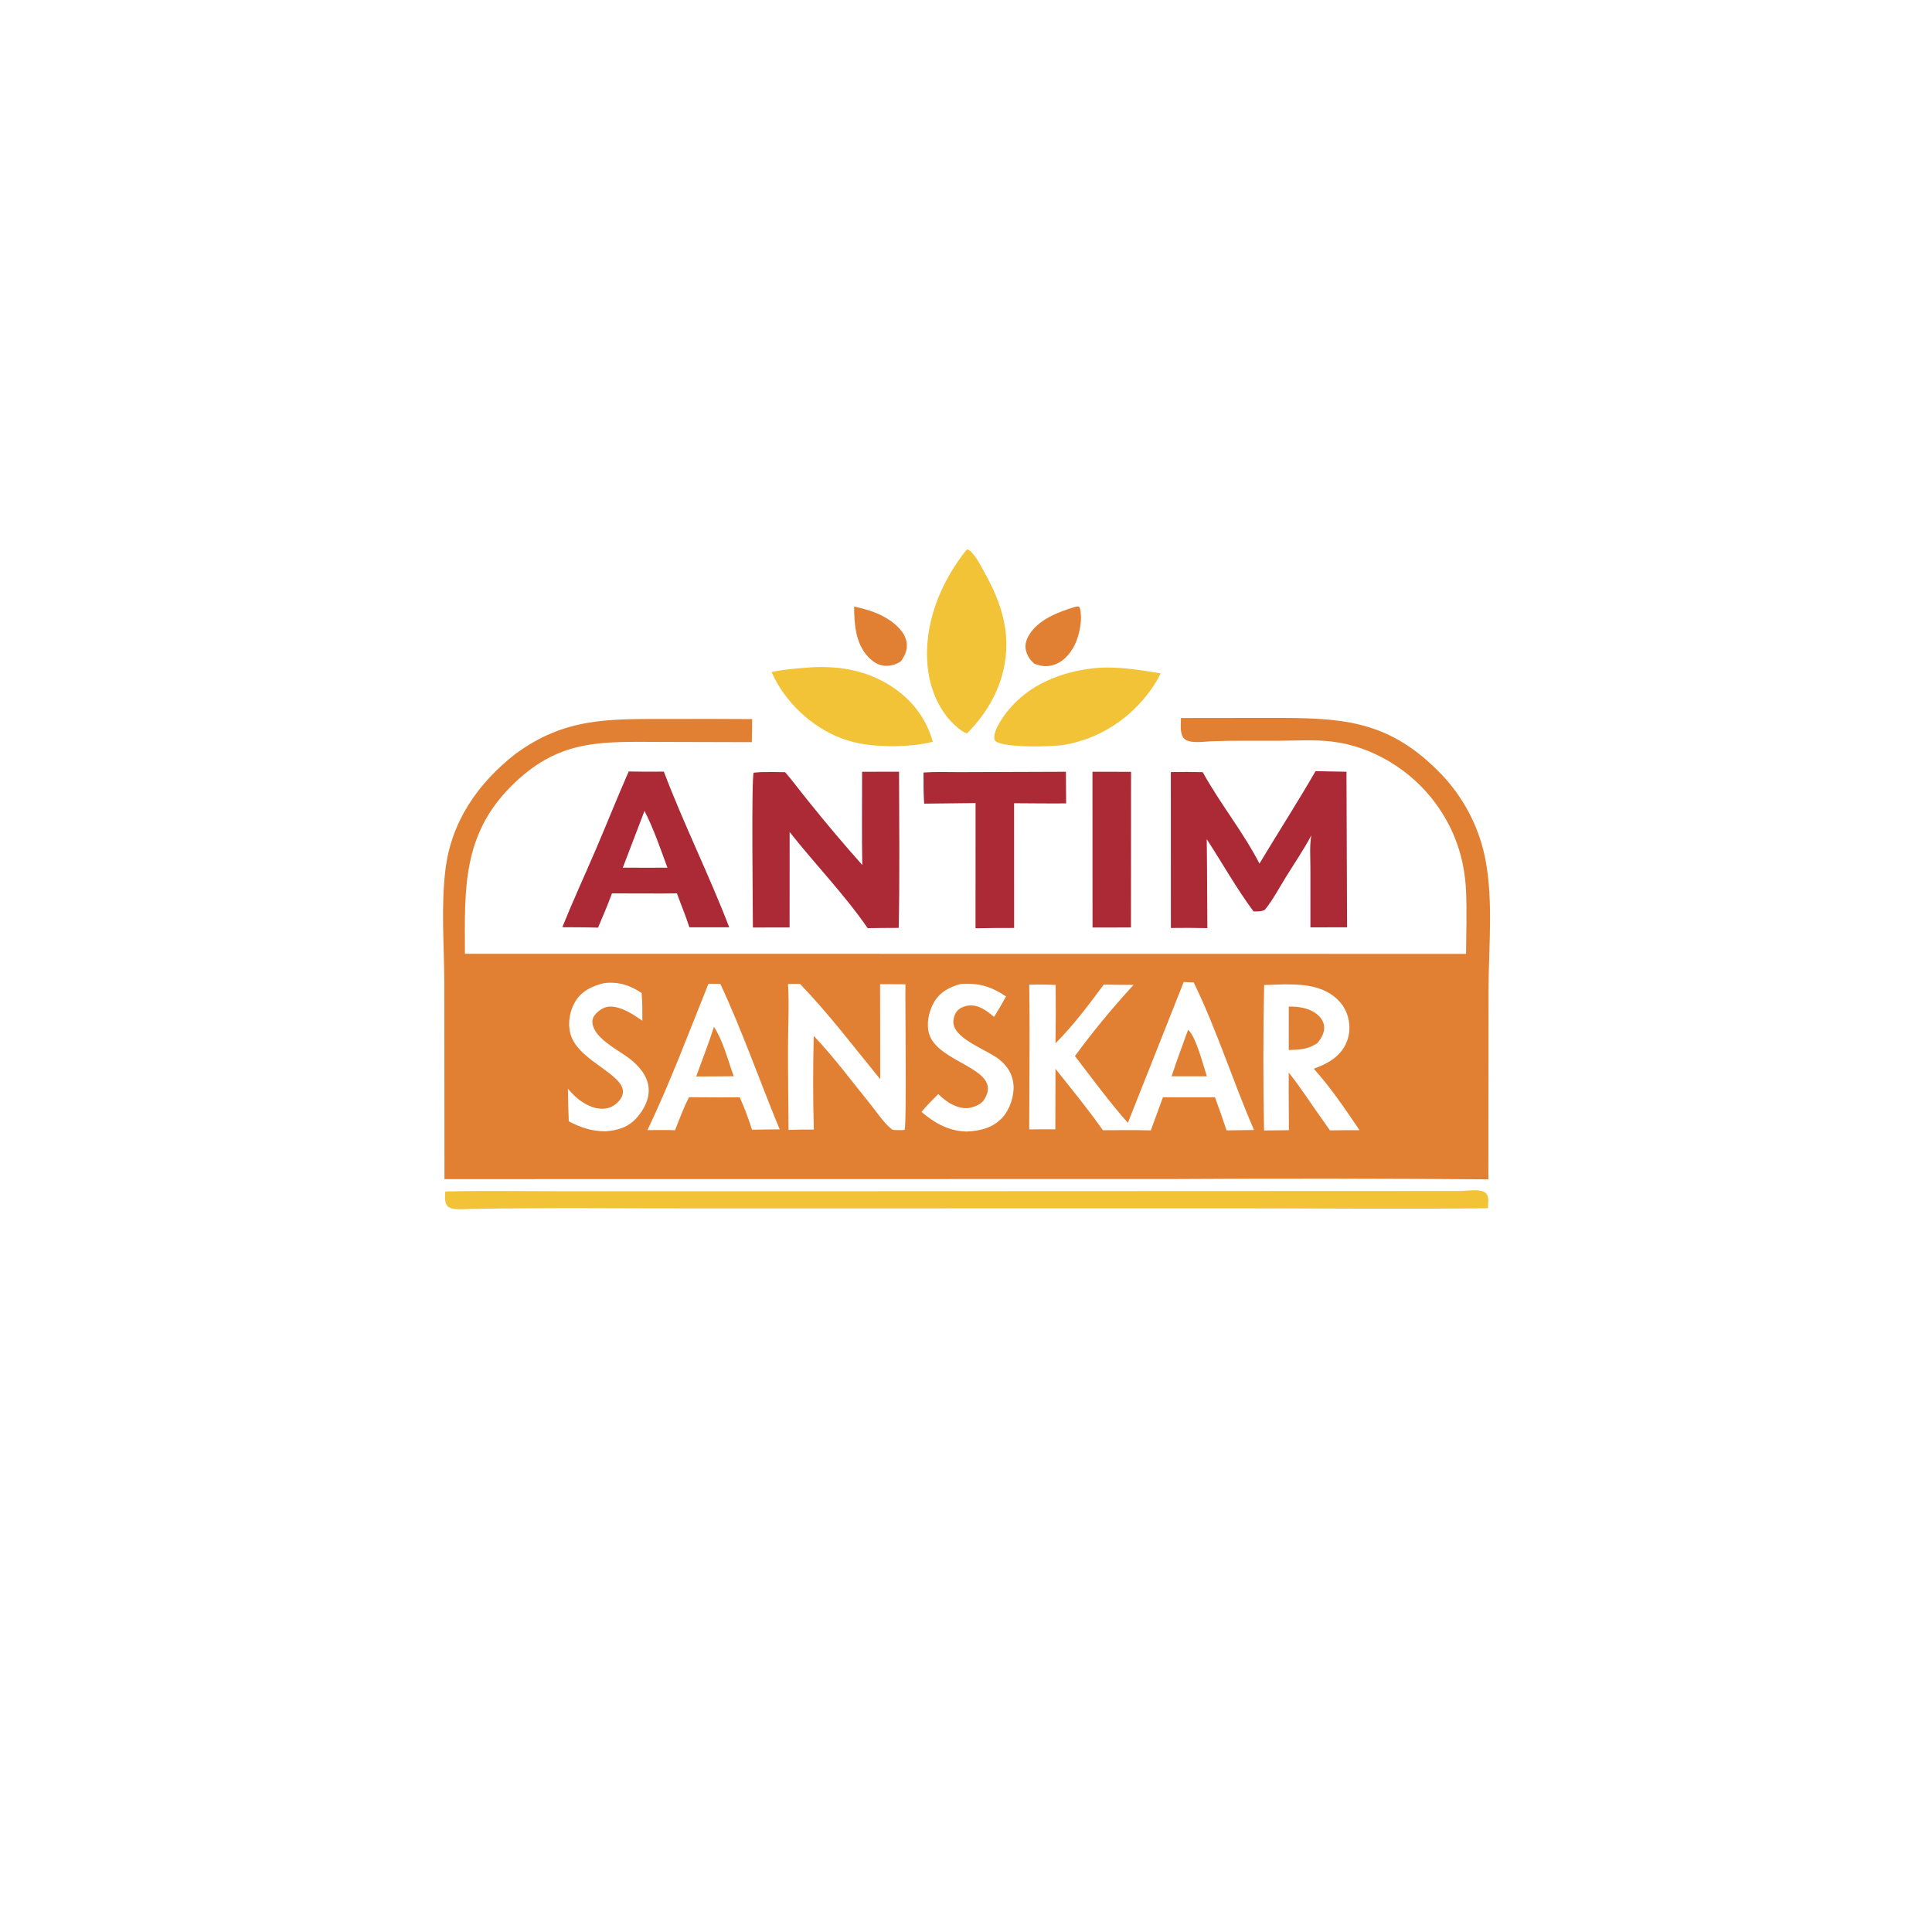
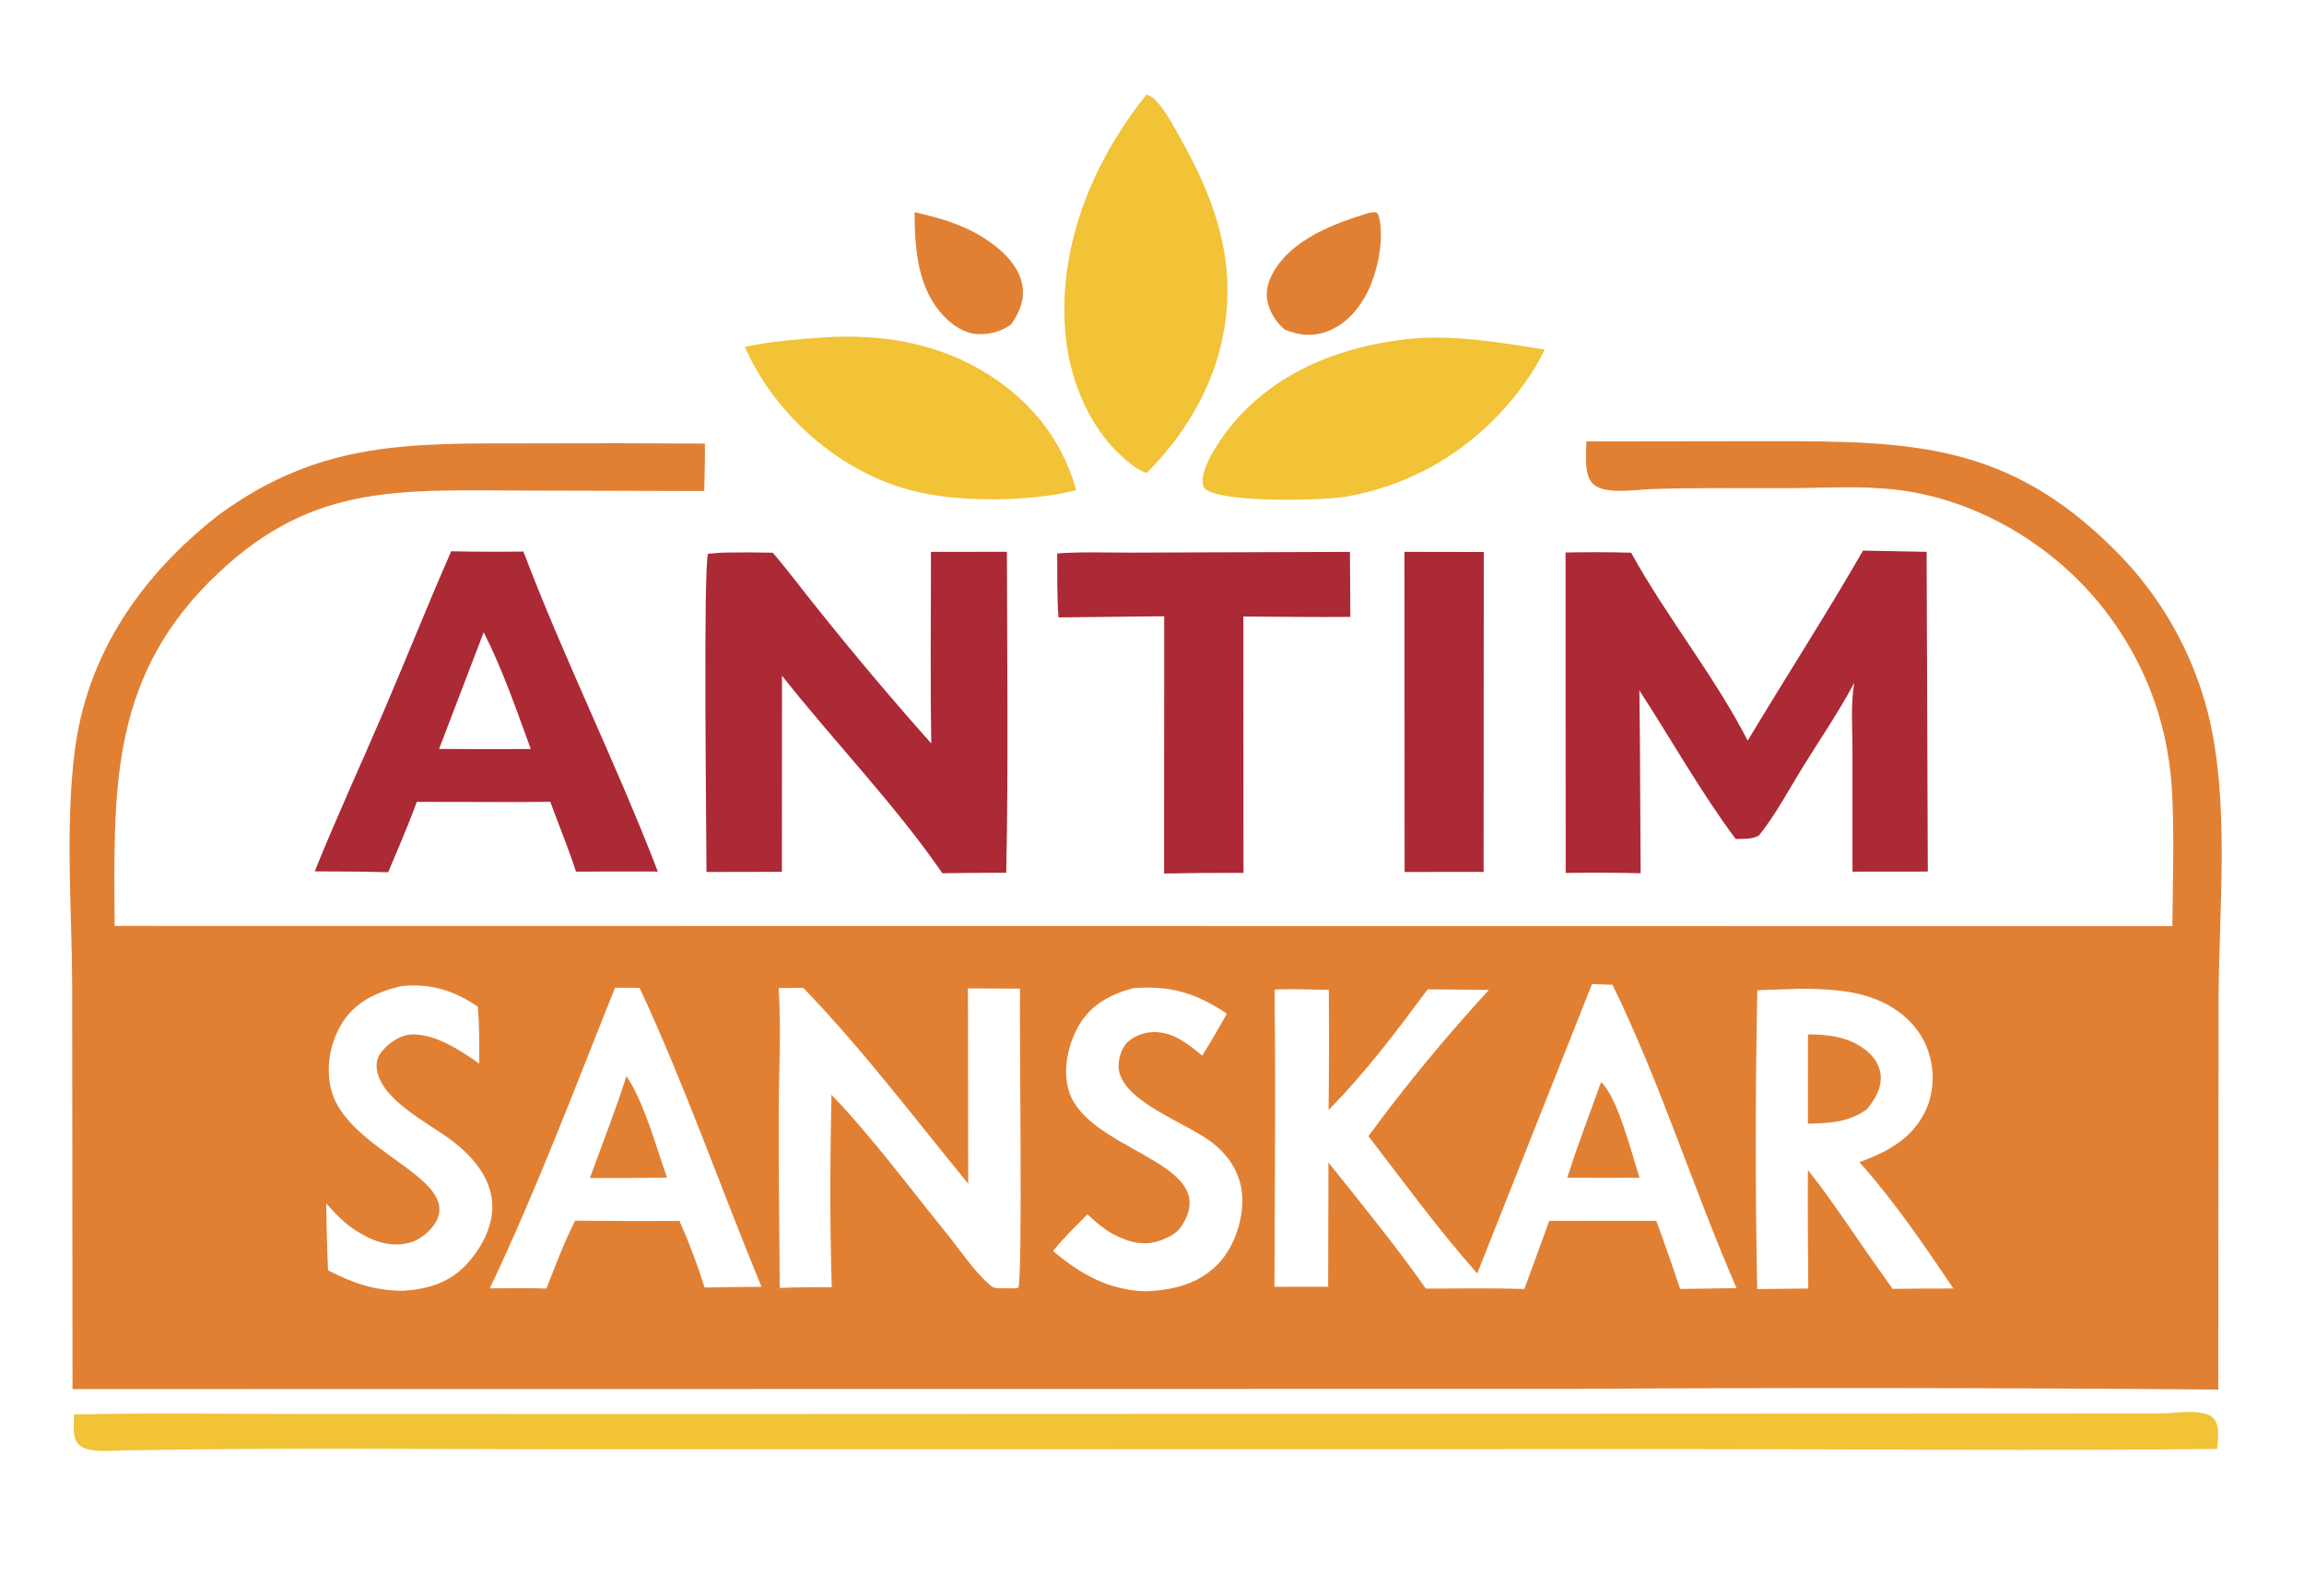
- <svg xmlns="http://www.w3.org/2000/svg" width="977" height="977">
-   <path fill="#E18033" transform="scale(0.954102 0.954102)" d="M452.712 321.46C459.063 322.896 465.221 324.627 470.743 328.201C474.968 330.936 479.543 335.015 480.472 340.188C481.177 344.114 479.753 347.232 477.596 350.408C475.126 352.156 472.475 352.92 469.431 352.906C465.892 352.889 462.781 350.864 460.392 348.402C453.438 341.237 452.748 330.88 452.712 321.46Z" />
-   <path fill="#E18033" transform="scale(0.954102 0.954102)" d="M570.259 321.525L571.707 321.471L572.285 322.047C573.824 327.355 572.493 334.62 570.527 339.703C568.498 344.948 564.789 349.912 559.438 352.063C555.542 353.63 551.908 353.284 548.118 351.709C546.203 350.049 544.859 348.111 544.035 345.693C543.055 342.821 543.547 340.068 544.944 337.428C549.697 328.442 561.145 324.233 570.259 321.525Z" />
-   <path fill="#AC2936" transform="scale(0.954102 0.954102)" d="M579.026 409.042L599.48 409.082L599.43 491.583L579.066 491.597L579.026 409.042Z" />
-   <path fill="#F2C237" transform="scale(0.954102 0.954102)" d="M429.816 353.705C443.694 352.921 457.122 354.92 469.345 361.876C481.657 368.883 490.604 379.434 494.395 393.148C487.885 394.774 480.968 395.377 474.275 395.504C464.44 395.556 454.895 394.766 445.643 391.197C429.749 385.066 415.795 371.753 408.936 356.18C415.833 354.732 422.801 354.194 429.816 353.705Z" />
-   <path fill="#F2C237" transform="scale(0.954102 0.954102)" d="M579.78 354.175C591.587 352.94 603.538 355.025 615.171 356.871C613.773 359.867 612.002 362.764 610.082 365.455C598.905 381.121 582.512 391.728 563.529 394.872C557.416 395.805 532.431 396.462 527.788 392.918C527.121 392.409 527.056 391.877 526.997 391.056C526.704 386.959 531.487 380.073 533.974 376.971C545.349 362.785 562.117 356.176 579.78 354.175Z" />
-   <path fill="#AC2936" transform="scale(0.954102 0.954102)" d="M508.378 409.248L564.964 409.052L565.074 425.819C555.885 425.915 546.679 425.764 537.488 425.729L537.508 484.125L537.514 491.83Q527.279 491.796 517.046 492.001L517.073 425.653L489.82 425.948C489.409 420.474 489.519 414.943 489.488 409.454C495.713 408.995 502.129 409.259 508.378 409.248Z" />
-   <path fill="#F2C237" transform="scale(0.954102 0.954102)" d="M512.468 291.166C513.424 291.408 514.011 291.741 514.694 292.435C517.412 295.201 519.298 298.935 521.194 302.287C528.021 314.361 533.352 327.242 533.392 341.345C533.445 359.675 525.294 375.874 512.575 388.697C510.779 388.215 509.077 386.893 507.653 385.734C498.248 378.081 492.969 365.629 491.717 353.799C489.309 331.032 498.403 308.709 512.468 291.166Z" />
-   <path fill="#AC2936" transform="scale(0.954102 0.954102)" d="M333.23 408.9Q342.536 409.097 351.843 408.968C362.407 436.848 375.813 463.649 386.499 491.482L365.394 491.501C363.456 485.45 360.95 479.483 358.779 473.5L351.375 473.575L324.351 473.521C322.131 479.659 319.493 485.654 316.973 491.674C310.674 491.448 304.341 491.508 298.037 491.446C303.616 477.597 309.869 464.058 315.753 450.341C321.662 436.564 327.191 422.622 333.23 408.9ZM341.603 429.788L330.1 459.876L342.405 459.928L353.743 459.892C350.068 449.863 346.463 439.309 341.603 429.788Z" />
-   <path fill="#AC2936" transform="scale(0.954102 0.954102)" d="M456.929 409.046L476.513 409.031C476.562 436.604 476.915 464.237 476.337 491.803L472.625 491.811C468.379 491.808 464.129 491.89 459.883 491.934C447.568 474.071 431.987 458.048 418.525 440.976L418.498 491.566L399.05 491.599C399.046 481.119 398.188 413.61 399.45 409.541L403.27 409.236Q409.707 409.116 416.144 409.274C420.348 414.169 424.221 419.437 428.299 424.45Q442.215 441.834 457.022 458.467C456.723 442.01 456.949 425.508 456.929 409.046Z" />
-   <path fill="#AC2936" transform="scale(0.954102 0.954102)" d="M697.266 408.726L713.665 409.039L713.971 491.495L694.549 491.515L694.546 460.106C694.542 454.46 694.047 448.385 695.005 442.819C691.018 450.312 686.122 457.471 681.646 464.694C678.069 470.464 674.682 476.926 670.425 482.201C668.58 483.238 666.487 483.042 664.424 483.086C655.421 471.018 647.833 457.424 639.598 444.775L639.74 458.618L639.926 491.927Q630.261 491.695 620.595 491.845L620.567 409.216Q629.019 409.04 637.469 409.266C646.634 425.903 658.888 440.92 667.534 457.736C677.356 441.339 687.728 425.298 697.266 408.726Z" />
-   <path fill="#F2C237" transform="scale(0.954102 0.954102)" d="M774.117 631.25C777.54 631.255 785.179 629.813 787.656 632.517C789.397 634.417 788.719 638.022 788.603 640.395C743.41 640.921 698.151 640.445 652.951 640.44L374.096 640.484C333.032 640.548 291.878 639.991 250.826 640.742C247.365 640.618 239.642 641.846 237.191 639.257C235.4 637.366 235.942 633.917 235.99 631.509C255.578 631.05 275.241 631.373 294.836 631.376L399.539 631.396L774.117 631.25Z" />
-   <path fill="#E18033" transform="scale(0.954102 0.954102)" d="M625.933 380.568L673.509 380.506C709.516 380.494 734.581 380.979 761.987 408.381Q763.082 409.46 764.139 410.575Q765.196 411.69 766.215 412.84Q767.234 413.991 768.214 415.175Q769.193 416.359 770.132 417.576Q771.07 418.793 771.967 420.04Q772.864 421.288 773.718 422.566Q774.572 423.843 775.382 425.149Q776.193 426.455 776.958 427.788Q777.724 429.12 778.443 430.478Q779.163 431.835 779.837 433.217Q780.51 434.598 781.136 436.001Q781.763 437.405 782.341 438.829Q782.919 440.252 783.449 441.695Q783.978 443.137 784.459 444.597Q784.939 446.057 785.37 447.532Q785.801 449.007 786.181 450.496C791.963 473.59 789.006 500.824 788.949 524.583L788.872 625.085Q705.201 624.398 621.528 624.912L235.582 624.959L235.493 520.756C235.408 500.914 233.688 480.615 236.093 460.873C239.196 435.402 253.335 415.072 273.25 399.549C299.558 380.208 322.912 381.097 353.757 381.074Q376.199 380.972 398.641 381.128C398.705 385.199 398.535 389.296 398.467 393.368L350.741 393.24C318.1 393.13 295.932 391.638 270.85 416.777C244.931 442.754 246.29 471.621 246.432 505.516L777.032 505.578C777.149 494.566 777.495 483.485 777.037 472.48C776.317 455.181 771.045 439.523 760.723 425.559C747.855 408.149 727.305 395.481 705.684 393.009C696.43 391.951 686.952 392.578 677.648 392.618C665.902 392.669 654.104 392.447 642.369 392.875C638.436 393.019 630.417 394.398 627.545 391.409C625.22 388.99 625.918 383.621 625.933 380.568ZM627.394 520.483L597.793 595.13C587.822 583.882 578.896 571.644 569.735 559.733C579.21 546.765 589.939 533.857 600.782 522.027Q592.89 521.908 584.997 521.871C576.996 532.673 568.944 543.411 559.455 552.969Q559.661 537.489 559.518 522.009C554.868 521.93 550.166 521.7 545.521 521.932Q545.702 536.59 545.684 551.25L545.503 598.578L559.349 598.57L559.428 566.506C567.932 577.229 576.686 587.834 584.544 599.046C593.005 599.032 601.491 598.886 609.949 599.136L616.372 581.573L643.97 581.587Q647.19 590.304 650.099 599.13L664.653 598.921C653.428 573.085 645.027 546.013 632.672 520.689C630.917 520.623 629.144 520.611 627.394 520.483ZM680.8 521.73L670.02 522.082Q669.206 560.624 669.982 599.165L683.15 599.018C683.111 588.839 682.962 578.649 683.062 568.471C689.839 576.997 695.693 586.28 702.073 595.107L704.904 599.119Q712.738 598.996 720.574 599.015C712.984 587.777 705.392 576.577 696.344 566.443C703.326 563.888 709.806 560.51 713.245 553.472C715.735 548.374 715.84 542.279 713.792 537.012C711.503 531.128 706.644 526.914 700.883 524.561C694.543 521.972 687.557 521.737 680.8 521.73ZM417.66 521.53C418.331 532.147 417.722 543.041 417.674 553.699C417.606 568.75 417.87 583.818 417.939 598.872C422.418 598.683 426.869 598.66 431.351 598.706C430.844 582.252 430.905 565.508 431.285 549.048C441.907 560.153 451.273 572.875 460.967 584.808C464.441 589.086 468.158 594.811 472.361 598.302C473.237 599.03 474.154 598.93 475.232 598.959C476.196 598.985 477.161 598.967 478.125 598.985L479.454 598.867C480.64 596.529 479.688 530.64 479.906 521.686L466.458 521.626L466.531 571.979C452.503 554.875 439.407 537.445 424.015 521.487L417.66 521.53ZM375.476 521.445C365.097 547.317 355.159 573.817 343.172 598.975C348.031 598.97 352.917 598.854 357.772 599.027C360.089 593.137 362.313 587.191 365.177 581.539L381.375 581.625L392.081 581.589Q395.833 589.987 398.564 598.77Q405.904 598.608 413.245 598.597C402.659 572.961 393.513 546.639 381.8 521.478L375.476 521.445ZM508.986 521.581C502.93 523.291 497.952 525.906 494.798 531.66C492.177 536.443 490.818 543.006 492.558 548.295C497.475 563.239 529.321 566.093 522.728 580.79C521.249 584.089 519.616 585.304 516.234 586.574C512.237 588.074 508.605 587.284 504.857 585.485C501.934 584.081 499.651 582.055 497.279 579.899C494.293 582.972 491.068 585.984 488.422 589.356C495.522 595.352 502.795 599.462 512.297 599.746C519.511 599.42 526.328 597.821 531.393 592.232C535.314 587.905 537.623 580.728 537.178 574.956C536.752 569.452 533.989 565.084 529.778 561.643C523.585 556.582 506.714 551.12 505.397 542.711C505.072 540.637 505.724 537.979 506.953 536.272C508.371 534.304 511.246 533.129 513.6 532.93C518.897 532.48 523.068 535.796 526.881 538.985Q530.191 533.641 533.218 528.132C525.23 522.77 518.601 520.804 508.986 521.581ZM320.084 521.086C313.787 522.667 308.208 525.194 304.79 531.057C301.89 536.032 300.827 542.364 302.331 547.954C306.511 563.493 335.292 570.324 329.4 581.632C328.117 584.094 325.135 586.543 322.439 587.23C317.335 588.531 312.83 586.755 308.558 584.02C305.635 582.149 303.274 579.662 301.004 577.064Q301.092 585.7 301.466 594.328C308.006 597.693 313.513 599.588 320.93 599.613C327.56 599.138 333.027 597.465 337.59 592.332C341.388 588.06 344.364 582.233 343.756 576.389C343.091 569.987 338.507 564.788 333.589 561.007C327.724 556.497 315.022 550.466 314.037 542.373C313.798 540.413 314.401 538.91 315.683 537.477C317.58 535.358 320.428 533.487 323.358 533.494C329.485 533.509 335.616 537.643 340.459 541.012C340.434 536.123 340.54 531.193 340.079 526.322C333.874 522.112 327.64 520.174 320.084 521.086Z" />
-   <path fill="#E18033" transform="scale(0.954102 0.954102)" d="M378.423 544.229C383.224 551.586 385.895 562.102 388.888 570.43L378.375 570.523L368.992 570.542C372.143 561.78 375.597 553.102 378.423 544.229Z" />
-   <path fill="#E18033" transform="scale(0.954102 0.954102)" d="M683.076 533.5C688.249 533.459 693.489 534.137 697.739 537.353C699.807 538.918 701.486 541.124 701.788 543.762C702.19 547.275 700.404 550.119 698.323 552.751C693.558 556.214 688.727 556.365 683.069 556.525L683.076 533.5Z" />
-   <path fill="#E18033" transform="scale(0.954102 0.954102)" d="M629.72 545.793C634.019 549.677 637.685 564.49 639.657 570.46L631.25 570.477L620.991 570.457C623.638 562.163 626.774 553.987 629.72 545.793Z" />
+ <svg xmlns="http://www.w3.org/2000/svg" width="550" height="381">
+   <clipPath id="cl_3">
+     <rect y="-1.5258789e-05" width="550.169" height="380.578" />
+   </clipPath>
+   <g clip-path="url(#cl_3)">
+     <path fill="#E18033" transform="matrix(0.925781 0 0 0.925781 -200.785 -246.935)" d="M452.712 321.46C459.063 322.896 465.221 324.627 470.743 328.201C474.968 330.936 479.543 335.015 480.472 340.188C481.177 344.114 479.753 347.232 477.596 350.408C475.126 352.156 472.475 352.92 469.431 352.906C465.892 352.889 462.781 350.864 460.392 348.402C453.438 341.237 452.748 330.88 452.712 321.46Z" />
+     <path fill="#E18033" transform="matrix(0.925781 0 0 0.925781 -200.785 -246.935)" d="M570.259 321.525L571.707 321.471L572.285 322.047C573.824 327.355 572.493 334.62 570.527 339.703C568.498 344.948 564.789 349.912 559.438 352.063C555.542 353.63 551.908 353.284 548.118 351.709C546.203 350.049 544.859 348.111 544.035 345.693C543.055 342.821 543.547 340.068 544.944 337.428C549.697 328.442 561.145 324.233 570.259 321.525Z" />
+     <path fill="#AC2936" transform="matrix(0.925781 0 0 0.925781 -200.785 -246.935)" d="M579.026 409.042L599.48 409.082L599.43 491.583L579.066 491.597L579.026 409.042Z" />
+     <path fill="#F2C237" transform="matrix(0.925781 0 0 0.925781 -200.785 -246.935)" d="M429.816 353.705C443.694 352.921 457.122 354.92 469.345 361.876C481.657 368.883 490.604 379.434 494.395 393.148C487.885 394.774 480.968 395.377 474.275 395.504C464.44 395.556 454.895 394.766 445.643 391.197C429.749 385.066 415.795 371.753 408.936 356.18C415.833 354.732 422.801 354.194 429.816 353.705Z" />
+     <path fill="#F2C237" transform="matrix(0.925781 0 0 0.925781 -200.785 -246.935)" d="M579.78 354.175C591.587 352.94 603.538 355.025 615.171 356.871C613.773 359.867 612.002 362.764 610.082 365.455C598.905 381.121 582.512 391.728 563.529 394.872C557.416 395.805 532.431 396.462 527.788 392.918C527.121 392.409 527.056 391.877 526.997 391.056C526.704 386.959 531.487 380.073 533.974 376.971C545.349 362.785 562.117 356.176 579.78 354.175Z" />
+     <path fill="#AC2936" transform="matrix(0.925781 0 0 0.925781 -200.785 -246.935)" d="M508.378 409.248L564.964 409.052L565.074 425.819C555.885 425.915 546.679 425.764 537.488 425.729L537.508 484.125L537.514 491.83Q527.279 491.796 517.046 492.001L517.073 425.653L489.82 425.948C489.409 420.474 489.519 414.943 489.488 409.454C495.713 408.995 502.129 409.259 508.378 409.248Z" />
+     <path fill="#F2C237" transform="matrix(0.925781 0 0 0.925781 -200.785 -246.935)" d="M512.468 291.166C513.424 291.408 514.011 291.741 514.694 292.435C517.412 295.201 519.298 298.935 521.194 302.287C528.021 314.361 533.352 327.242 533.392 341.345C533.445 359.675 525.294 375.874 512.575 388.697C510.779 388.215 509.077 386.893 507.653 385.734C498.248 378.081 492.969 365.629 491.717 353.799C489.309 331.032 498.403 308.709 512.468 291.166Z" />
+     <path fill="#AC2936" transform="matrix(0.925781 0 0 0.925781 -200.785 -246.935)" d="M333.23 408.9Q342.536 409.097 351.843 408.968C362.407 436.848 375.813 463.649 386.499 491.482L365.394 491.501C363.456 485.45 360.95 479.483 358.779 473.5L351.375 473.575L324.351 473.521C322.131 479.659 319.493 485.654 316.973 491.674C310.674 491.448 304.341 491.508 298.037 491.446C303.616 477.597 309.869 464.058 315.753 450.341C321.662 436.564 327.191 422.622 333.23 408.9ZM341.603 429.788L330.1 459.876L342.405 459.928L353.743 459.892C350.068 449.863 346.463 439.309 341.603 429.788Z" />
+     <path fill="#AC2936" transform="matrix(0.925781 0 0 0.925781 -200.785 -246.935)" d="M456.929 409.046L476.513 409.031C476.562 436.604 476.915 464.237 476.337 491.803L472.625 491.811C468.379 491.808 464.129 491.89 459.883 491.934C447.568 474.071 431.987 458.048 418.525 440.976L418.498 491.566L399.05 491.599C399.046 481.119 398.188 413.61 399.45 409.541L403.27 409.236Q409.707 409.116 416.144 409.274C420.348 414.169 424.221 419.437 428.299 424.45Q442.215 441.834 457.022 458.467C456.723 442.01 456.949 425.508 456.929 409.046Z" />
+     <path fill="#AC2936" transform="matrix(0.925781 0 0 0.925781 -200.785 -246.935)" d="M697.266 408.726L713.665 409.039L713.971 491.495L694.549 491.515L694.546 460.106C694.542 454.46 694.047 448.385 695.005 442.819C691.018 450.312 686.122 457.471 681.646 464.694C678.069 470.464 674.682 476.926 670.425 482.201C668.58 483.238 666.487 483.042 664.424 483.086C655.421 471.018 647.833 457.424 639.598 444.775L639.74 458.618L639.926 491.927Q630.261 491.695 620.595 491.845L620.567 409.216Q629.019 409.04 637.469 409.266C646.634 425.903 658.888 440.92 667.534 457.736C677.356 441.339 687.728 425.298 697.266 408.726Z" />
+     <path fill="#F2C237" transform="matrix(0.925781 0 0 0.925781 -200.785 -246.935)" d="M774.117 631.25C777.54 631.255 785.179 629.813 787.656 632.517C789.397 634.417 788.719 638.022 788.603 640.395C743.41 640.921 698.151 640.445 652.951 640.44L374.096 640.484C333.032 640.548 291.878 639.991 250.826 640.742C247.365 640.618 239.642 641.846 237.191 639.257C235.4 637.366 235.942 633.917 235.99 631.509C255.578 631.05 275.241 631.373 294.836 631.376L399.539 631.396L774.117 631.25Z" />
+     <path fill="#E18033" transform="matrix(0.925781 0 0 0.925781 -200.785 -246.935)" d="M625.933 380.568L673.509 380.506C709.516 380.494 734.581 380.979 761.987 408.381Q763.082 409.46 764.139 410.575Q765.196 411.69 766.215 412.84Q767.234 413.991 768.214 415.175Q769.193 416.359 770.132 417.576Q771.07 418.793 771.967 420.04Q772.864 421.288 773.718 422.566Q774.572 423.843 775.382 425.149Q776.193 426.455 776.958 427.788Q777.724 429.12 778.443 430.478Q779.163 431.835 779.837 433.217Q780.51 434.598 781.136 436.001Q781.763 437.405 782.341 438.829Q782.919 440.252 783.449 441.695Q783.978 443.137 784.459 444.597Q784.939 446.057 785.37 447.532Q785.801 449.007 786.181 450.496C791.963 473.59 789.006 500.824 788.949 524.583L788.872 625.085Q705.201 624.398 621.528 624.912L235.582 624.959L235.493 520.756C235.408 500.914 233.688 480.615 236.093 460.873C239.196 435.402 253.335 415.072 273.25 399.549C299.558 380.208 322.912 381.097 353.757 381.074Q376.199 380.972 398.641 381.128C398.705 385.199 398.535 389.296 398.467 393.368L350.741 393.24C318.1 393.13 295.932 391.638 270.85 416.777C244.931 442.754 246.29 471.621 246.432 505.516L777.032 505.578C777.149 494.566 777.495 483.485 777.037 472.48C776.317 455.181 771.045 439.523 760.723 425.559C747.855 408.149 727.305 395.481 705.684 393.009C696.43 391.951 686.952 392.578 677.648 392.618C665.902 392.669 654.104 392.447 642.369 392.875C638.436 393.019 630.417 394.398 627.545 391.409C625.22 388.99 625.918 383.621 625.933 380.568ZM627.394 520.483L597.793 595.13C587.822 583.882 578.896 571.644 569.735 559.733C579.21 546.765 589.939 533.857 600.782 522.027Q592.89 521.908 584.997 521.871C576.996 532.673 568.944 543.411 559.455 552.969Q559.661 537.489 559.518 522.009C554.868 521.93 550.166 521.7 545.521 521.932Q545.702 536.59 545.684 551.25L545.503 598.578L559.349 598.57L559.428 566.506C567.932 577.229 576.686 587.834 584.544 599.046C593.005 599.032 601.491 598.886 609.949 599.136L616.372 581.573L643.97 581.587Q647.19 590.304 650.099 599.13L664.653 598.921C653.428 573.085 645.027 546.013 632.672 520.689C630.917 520.623 629.144 520.611 627.394 520.483ZM680.8 521.73L670.02 522.082Q669.206 560.624 669.982 599.165L683.15 599.018C683.111 588.839 682.962 578.649 683.062 568.471C689.839 576.997 695.693 586.28 702.073 595.107L704.904 599.119Q712.738 598.996 720.574 599.015C712.984 587.777 705.392 576.577 696.344 566.443C703.326 563.888 709.806 560.51 713.245 553.472C715.735 548.374 715.84 542.279 713.792 537.012C711.503 531.128 706.644 526.914 700.883 524.561C694.543 521.972 687.557 521.737 680.8 521.73ZM417.66 521.53C418.331 532.147 417.722 543.041 417.674 553.699C417.606 568.75 417.87 583.818 417.939 598.872C422.418 598.683 426.869 598.66 431.351 598.706C430.844 582.252 430.905 565.508 431.285 549.048C441.907 560.153 451.273 572.875 460.967 584.808C464.441 589.086 468.158 594.811 472.361 598.302C473.237 599.03 474.154 598.93 475.232 598.959C476.196 598.985 477.161 598.967 478.125 598.985L479.454 598.867C480.64 596.529 479.688 530.64 479.906 521.686L466.458 521.626L466.531 571.979C452.503 554.875 439.407 537.445 424.015 521.487L417.66 521.53ZM375.476 521.445C365.097 547.317 355.159 573.817 343.172 598.975C348.031 598.97 352.917 598.854 357.772 599.027C360.089 593.137 362.313 587.191 365.177 581.539L381.375 581.625L392.081 581.589Q395.833 589.987 398.564 598.77Q405.904 598.608 413.245 598.597C402.659 572.961 393.513 546.639 381.8 521.478L375.476 521.445ZM508.986 521.581C502.93 523.291 497.952 525.906 494.798 531.66C492.177 536.443 490.818 543.006 492.558 548.295C497.475 563.239 529.321 566.093 522.728 580.79C521.249 584.089 519.616 585.304 516.234 586.574C512.237 588.074 508.605 587.284 504.857 585.485C501.934 584.081 499.651 582.055 497.279 579.899C494.293 582.972 491.068 585.984 488.422 589.356C495.522 595.352 502.795 599.462 512.297 599.746C519.511 599.42 526.328 597.821 531.393 592.232C535.314 587.905 537.623 580.728 537.178 574.956C536.752 569.452 533.989 565.084 529.778 561.643C523.585 556.582 506.714 551.12 505.397 542.711C505.072 540.637 505.724 537.979 506.953 536.272C508.371 534.304 511.246 533.129 513.6 532.93C518.897 532.48 523.068 535.796 526.881 538.985Q530.191 533.641 533.218 528.132C525.23 522.77 518.601 520.804 508.986 521.581ZM320.084 521.086C313.787 522.667 308.208 525.194 304.79 531.057C301.89 536.032 300.827 542.364 302.331 547.954C306.511 563.493 335.292 570.324 329.4 581.632C328.117 584.094 325.135 586.543 322.439 587.23C317.335 588.531 312.83 586.755 308.558 584.02C305.635 582.149 303.274 579.662 301.004 577.064Q301.092 585.7 301.466 594.328C308.006 597.693 313.513 599.588 320.93 599.613C327.56 599.138 333.027 597.465 337.59 592.332C341.388 588.06 344.364 582.233 343.756 576.389C343.091 569.987 338.507 564.788 333.589 561.007C327.724 556.497 315.022 550.466 314.037 542.373C313.798 540.413 314.401 538.91 315.683 537.477C317.58 535.358 320.428 533.487 323.358 533.494C329.485 533.509 335.616 537.643 340.459 541.012C340.434 536.123 340.54 531.193 340.079 526.322C333.874 522.112 327.64 520.174 320.084 521.086Z" />
+     <path fill="#E18033" transform="matrix(0.925781 0 0 0.925781 -200.785 -246.935)" d="M378.423 544.229C383.224 551.586 385.895 562.102 388.888 570.43L378.375 570.523L368.992 570.542C372.143 561.78 375.597 553.102 378.423 544.229Z" />
+     <path fill="#E18033" transform="matrix(0.925781 0 0 0.925781 -200.785 -246.935)" d="M683.076 533.5C688.249 533.459 693.489 534.137 697.739 537.353C699.807 538.918 701.486 541.124 701.788 543.762C702.19 547.275 700.404 550.119 698.323 552.751C693.558 556.214 688.727 556.365 683.069 556.525L683.076 533.5Z" />
+     <path fill="#E18033" transform="matrix(0.925781 0 0 0.925781 -200.785 -246.935)" d="M629.72 545.793C634.019 549.677 637.685 564.49 639.657 570.46L631.25 570.477L620.991 570.457C623.638 562.163 626.774 553.987 629.72 545.793Z" />
+   </g>
</svg>
